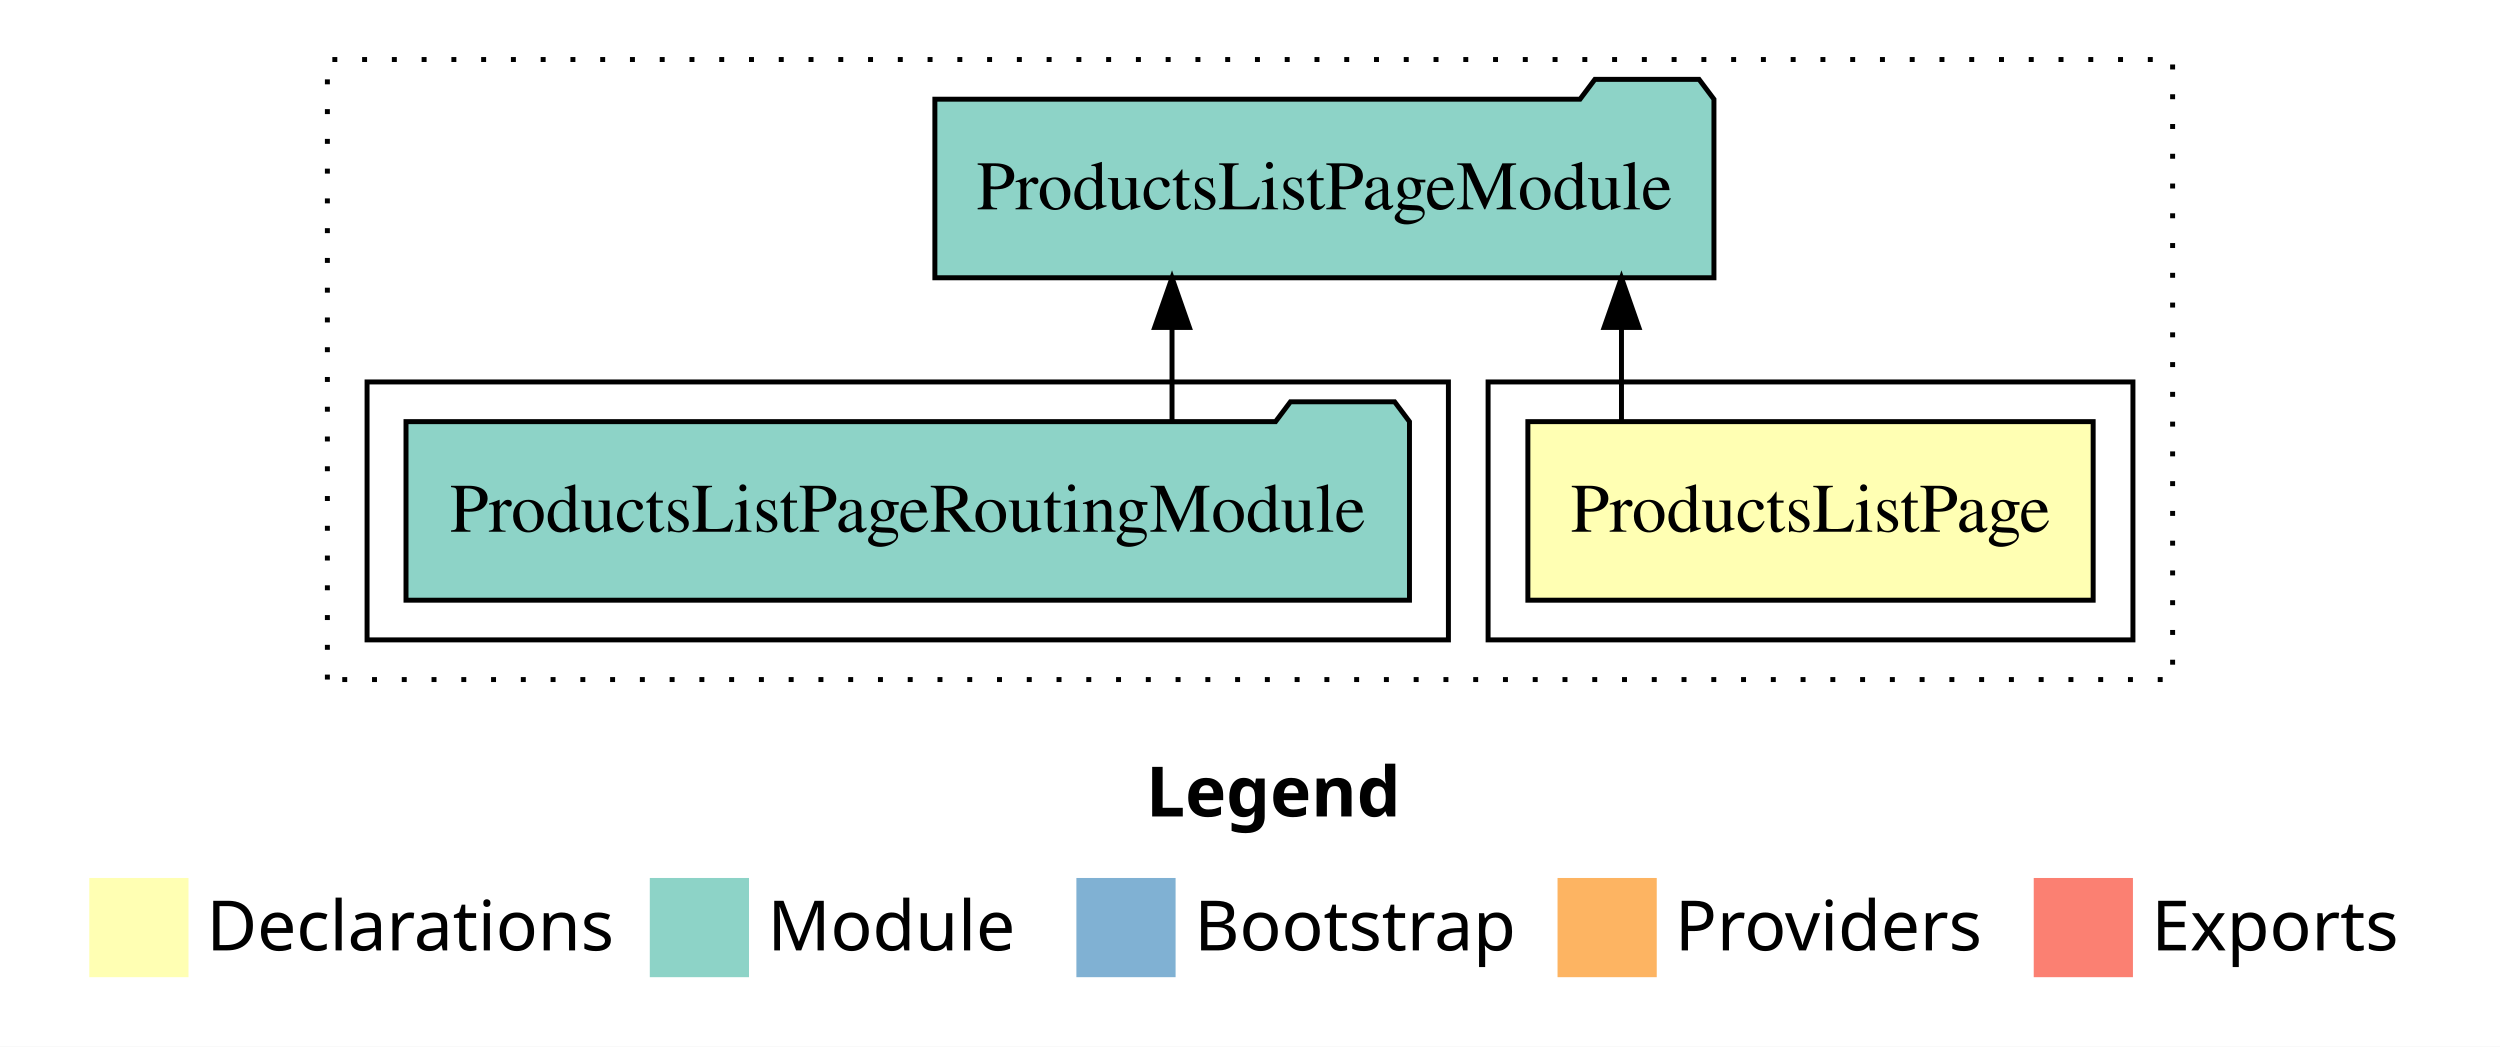
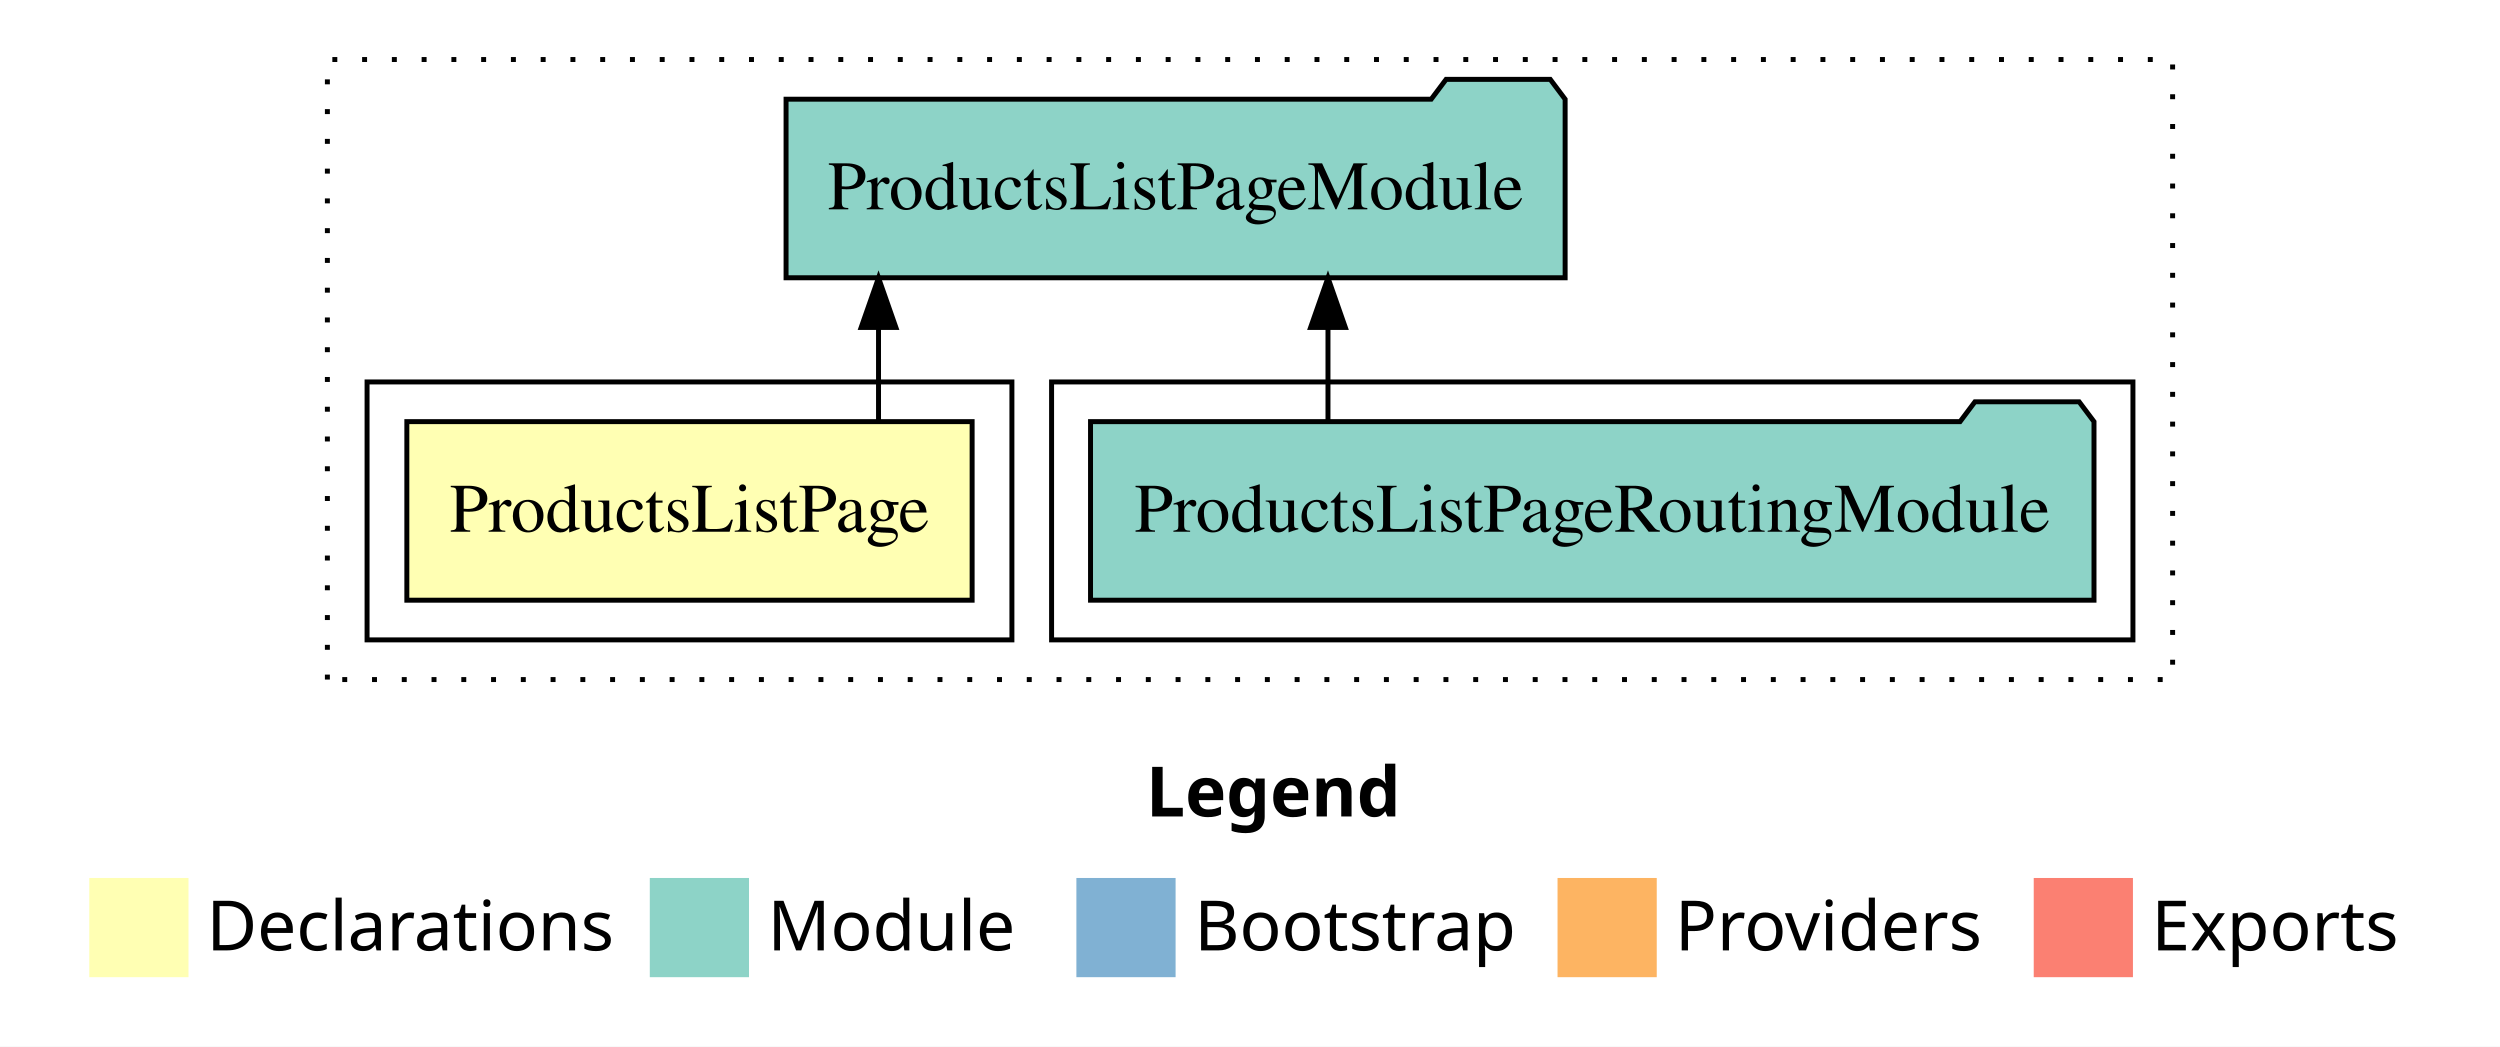
<svg xmlns="http://www.w3.org/2000/svg" width="504pt" height="211pt" viewBox="0.00 0.00 504.00 211.00">
  <g id="graph0" class="graph" transform="scale(1 1) rotate(0) translate(4 207)">
    <polygon fill="white" stroke="transparent" points="-4,4 -4,-207 500,-207 500,4 -4,4" />
    <text text-anchor="start" x="227.01" y="-42.4" font-family="sans-serif" font-weight="bold" font-size="14.00">Legend</text>
    <polygon fill="#ffffb3" stroke="transparent" points="14,-10 14,-30 34,-30 34,-10 14,-10" />
    <text text-anchor="start" x="37.63" y="-15.4" font-family="sans-serif" font-size="14.00">  Declarations</text>
    <polygon fill="#8dd3c7" stroke="transparent" points="127,-10 127,-30 147,-30 147,-10 127,-10" />
    <text text-anchor="start" x="150.73" y="-15.4" font-family="sans-serif" font-size="14.00">  Module</text>
    <polygon fill="#80b1d3" stroke="transparent" points="213,-10 213,-30 233,-30 233,-10 213,-10" />
    <text text-anchor="start" x="236.78" y="-15.4" font-family="sans-serif" font-size="14.00">  Bootstrap</text>
    <polygon fill="#fdb462" stroke="transparent" points="310,-10 310,-30 330,-30 330,-10 310,-10" />
    <text text-anchor="start" x="333.67" y="-15.4" font-family="sans-serif" font-size="14.00">  Providers</text>
    <polygon fill="#fb8072" stroke="transparent" points="406,-10 406,-30 426,-30 426,-10 406,-10" />
    <text text-anchor="start" x="429.73" y="-15.4" font-family="sans-serif" font-size="14.00">  Exports</text>
    <g id="clust1" class="cluster">
      <polygon fill="none" stroke="black" stroke-dasharray="1,5" points="62,-70 62,-195 434,-195 434,-70 62,-70" />
    </g>
+     <g id="clust4" class="cluster">
+       <polygon fill="none" stroke="black" points="208,-78 208,-130 426,-130 426,-78 208,-78" />
+     </g>
    <g id="clust2" class="cluster">
-       <polygon fill="none" stroke="black" points="296,-78 296,-130 426,-130 426,-78 296,-78" />
-     </g>
-     <g id="clust4" class="cluster">
-       <polygon fill="none" stroke="black" points="70,-78 70,-130 288,-130 288,-78 70,-78" />
+       <polygon fill="none" stroke="black" points="70,-78 70,-130 200,-130 200,-78 70,-78" />
    </g>
    <g id="node1" class="node">
-       <polygon fill="#ffffb3" stroke="black" points="417.98,-122 304.02,-122 304.02,-86 417.98,-86 417.98,-122" />
-       <text text-anchor="middle" x="361" y="-99.8" font-family="Times,serif" font-size="14.00">ProductsListPage</text>
+       <polygon fill="#ffffb3" stroke="black" points="191.98,-122 78.02,-122 78.02,-86 191.98,-86 191.98,-122" />
+       <text text-anchor="middle" x="135" y="-99.8" font-family="Times,serif" font-size="14.00">ProductsListPage</text>
    </g>
    <g id="node2" class="node">
-       <polygon fill="#8dd3c7" stroke="black" points="341.53,-187 338.53,-191 317.53,-191 314.53,-187 184.47,-187 184.47,-151 341.53,-151 341.53,-187" />
-       <text text-anchor="middle" x="263" y="-164.8" font-family="Times,serif" font-size="14.00">ProductsListPageModule</text>
+       <polygon fill="#8dd3c7" stroke="black" points="311.53,-187 308.53,-191 287.53,-191 284.53,-187 154.47,-187 154.47,-151 311.53,-151 311.53,-187" />
+       <text text-anchor="middle" x="233" y="-164.8" font-family="Times,serif" font-size="14.00">ProductsListPageModule</text>
    </g>
    <g id="edge1" class="edge">
-       <path fill="none" stroke="black" d="M322.89,-122.11C322.89,-122.11 322.89,-140.99 322.89,-140.99" />
-       <polygon fill="black" stroke="black" points="319.39,-140.99 322.89,-150.99 326.39,-140.99 319.39,-140.99" />
+       <path fill="none" stroke="black" d="M173.11,-122.11C173.11,-122.11 173.11,-140.99 173.11,-140.99" />
+       <polygon fill="black" stroke="black" points="169.61,-140.99 173.11,-150.99 176.61,-140.99 169.61,-140.99" />
    </g>
    <g id="node3" class="node">
-       <polygon fill="#8dd3c7" stroke="black" points="280.15,-122 277.15,-126 256.15,-126 253.15,-122 77.85,-122 77.85,-86 280.15,-86 280.15,-122" />
-       <text text-anchor="middle" x="179" y="-99.8" font-family="Times,serif" font-size="14.00">ProductsListPageRoutingModule</text>
+       <polygon fill="#8dd3c7" stroke="black" points="418.15,-122 415.15,-126 394.15,-126 391.15,-122 215.85,-122 215.85,-86 418.15,-86 418.15,-122" />
+       <text text-anchor="middle" x="317" y="-99.8" font-family="Times,serif" font-size="14.00">ProductsListPageRoutingModule</text>
    </g>
    <g id="edge2" class="edge">
-       <path fill="none" stroke="black" d="M232.28,-122.11C232.28,-122.11 232.28,-140.99 232.28,-140.99" />
-       <polygon fill="black" stroke="black" points="228.78,-140.99 232.28,-150.99 235.78,-140.99 228.78,-140.99" />
+       <path fill="none" stroke="black" d="M263.72,-122.11C263.72,-122.11 263.72,-140.99 263.72,-140.99" />
+       <polygon fill="black" stroke="black" points="260.22,-140.99 263.72,-150.99 267.22,-140.99 260.22,-140.99" />
    </g>
  </g>
</svg>
